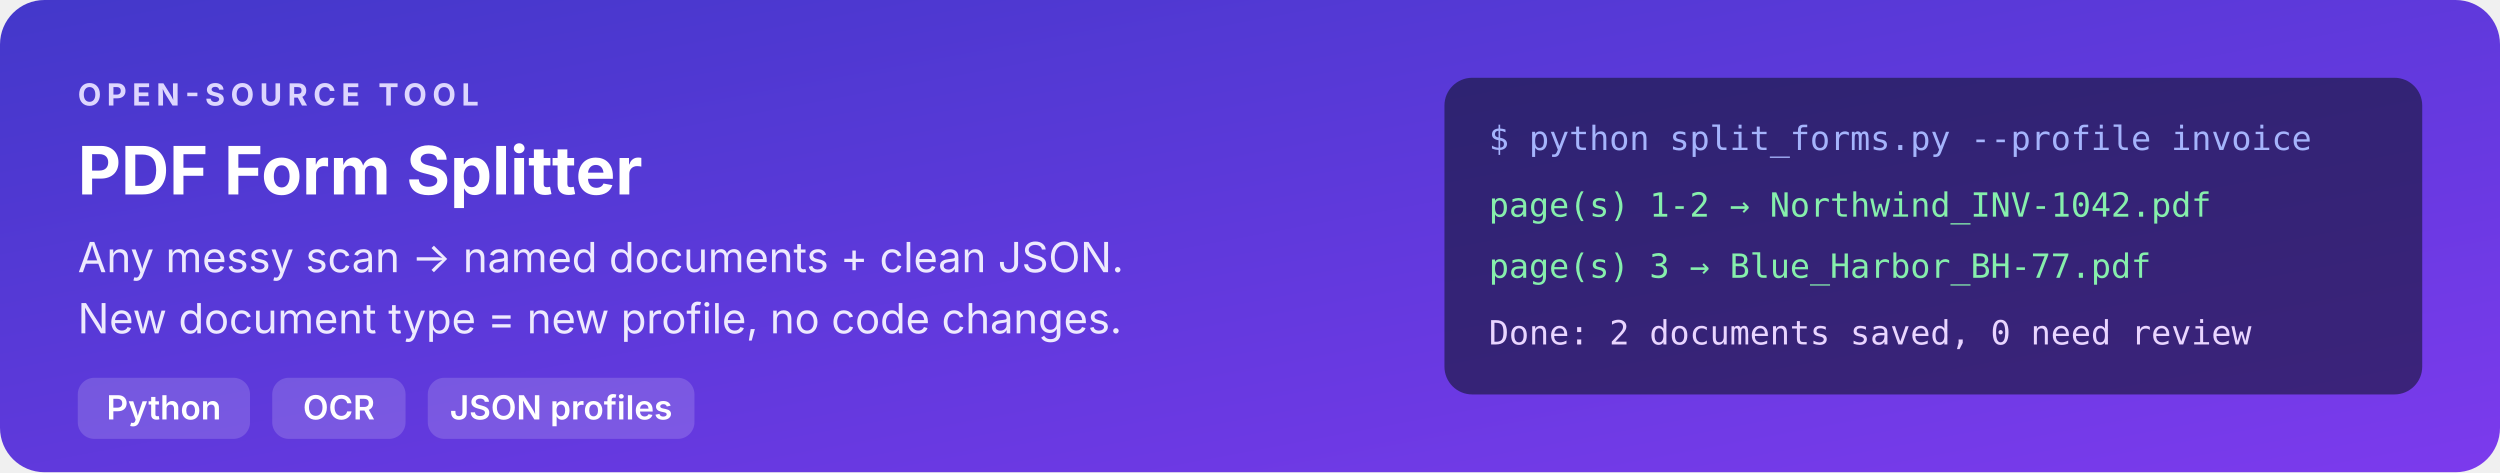
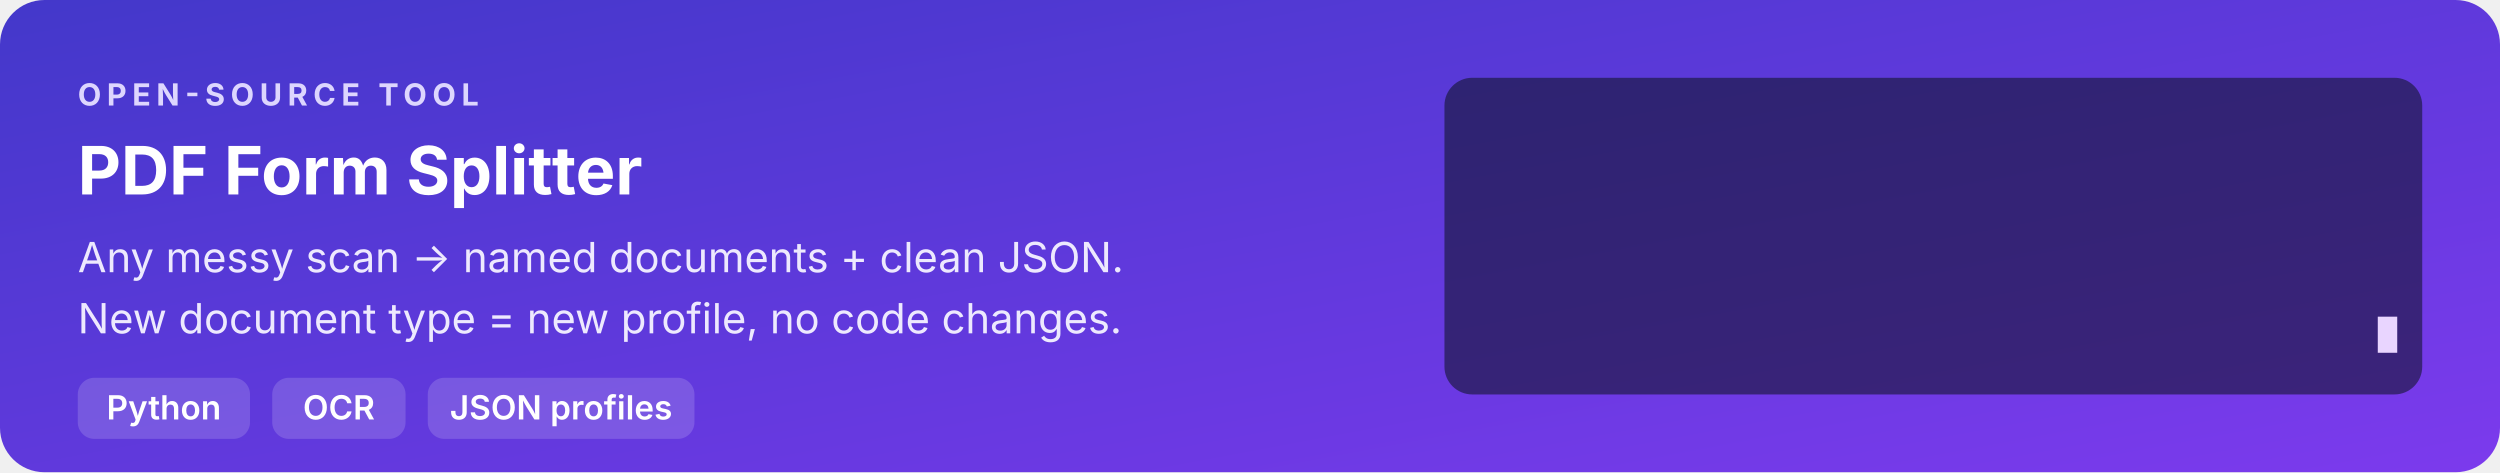
<svg xmlns="http://www.w3.org/2000/svg" viewBox="0 0 900 170" width="900" height="170" role="img" aria-label="Open-source tool: PDF Form Splitter">
-   <style>.f{font-family:-apple-system,BlinkMacSystemFont,'Segoe UI',Inter,Helvetica,Arial,sans-serif}.m{font-family:ui-monospace,SFMono-Regular,Consolas,monospace}</style>
+   <style>.f{font-family:-apple-system,BlinkMacSystemFont,'Segoe UI',Inter,Helvetica,Arial,sans-serif}.m{font-family:ui-monospace,SFMono-Regular,Consolas,monospace}.t1,.t2,.t3,.t4{opacity:0;animation:t 8s steps(1) infinite}.t2{animation-name:t2}.t3{animation-name:t3}.t4{animation-name:t4}@keyframes t{0%,92%{opacity:1}93%,100%{opacity:0}}@keyframes t2{0%,17%{opacity:0}18%,92%{opacity:1}93%,100%{opacity:0}}@keyframes t3{0%,32%{opacity:0}33%,92%{opacity:1}93%,100%{opacity:0}}@keyframes t4{0%,49%{opacity:0}50%,92%{opacity:1}93%,100%{opacity:0}}.cur{animation:b 1s steps(1) infinite}@keyframes b{50%{opacity:0}}</style>
  <defs>
    <linearGradient id="p" x1="0" y1="0" x2="1" y2="1">
      <stop offset="0" stop-color="#4338ca" />
      <stop offset="1" stop-color="#7c3aed" />
    </linearGradient>
  </defs>
  <rect width="900" height="170" rx="16" fill="url(#p)" />
  <g class="f">
    <text x="28" y="38" font-size="11" font-weight="700" letter-spacing="2" fill="#ddd6fe">OPEN-SOURCE TOOL</text>
    <text x="28" y="70" font-size="24" font-weight="700" fill="#ffffff">PDF Form Splitter</text>
    <text x="28" y="98" font-size="15" fill="#ede9fe">Any messy scan → named documents + clean JSON.</text>
    <text x="28" y="120" font-size="15" fill="#ede9fe">New document type = new profile, no code changes.</text>
    <g font-size="12" font-weight="600" fill="#ffffff">
      <rect x="28" y="136" width="62" height="22" rx="6" fill="#ffffff" fill-opacity=".16" />
      <text x="59" y="151" text-anchor="middle">Python</text>
      <rect x="98" y="136" width="48" height="22" rx="6" fill="#ffffff" fill-opacity=".16" />
      <text x="122" y="151" text-anchor="middle">OCR</text>
      <rect x="154" y="136" width="96" height="22" rx="6" fill="#ffffff" fill-opacity=".16" />
      <text x="202" y="151" text-anchor="middle">JSON profiles</text>
    </g>
  </g>
  <rect x="520" y="28" width="352" height="114" rx="10" fill="#0b1220" fill-opacity=".55" />
  <g class="m" font-size="12">
-     <text x="536" y="54" fill="#a5b4fc">$ python split_forms.py --profile invoice</text>
-     <text x="536" y="78" fill="#86efac">page(s) 1-2 → Northwind_INV-1042.pdf</text>
-     <text x="536" y="100" fill="#86efac">page(s) 3   → Blue_Harbor_BH-77.pdf</text>
-     <text x="536" y="124" fill="#e9d5ff">Done: 2 documents saved, 0 need review</text>
+     <text class="t1" x="536" y="54" fill="#a5b4fc">$ python split_forms.py --profile invoice</text>
+     <text class="t2" x="536" y="78" fill="#86efac">page(s) 1-2 → Northwind_INV-1042.pdf</text>
+     <text class="t3" x="536" y="100" fill="#86efac">page(s) 3   → Blue_Harbor_BH-77.pdf</text>
+     <text class="t4" x="536" y="124" fill="#e9d5ff">Done: 2 documents saved, 0 need review</text>
+     <rect class="cur" x="856" y="114" width="7" height="13" fill="#e9d5ff" />
  </g>
</svg>
